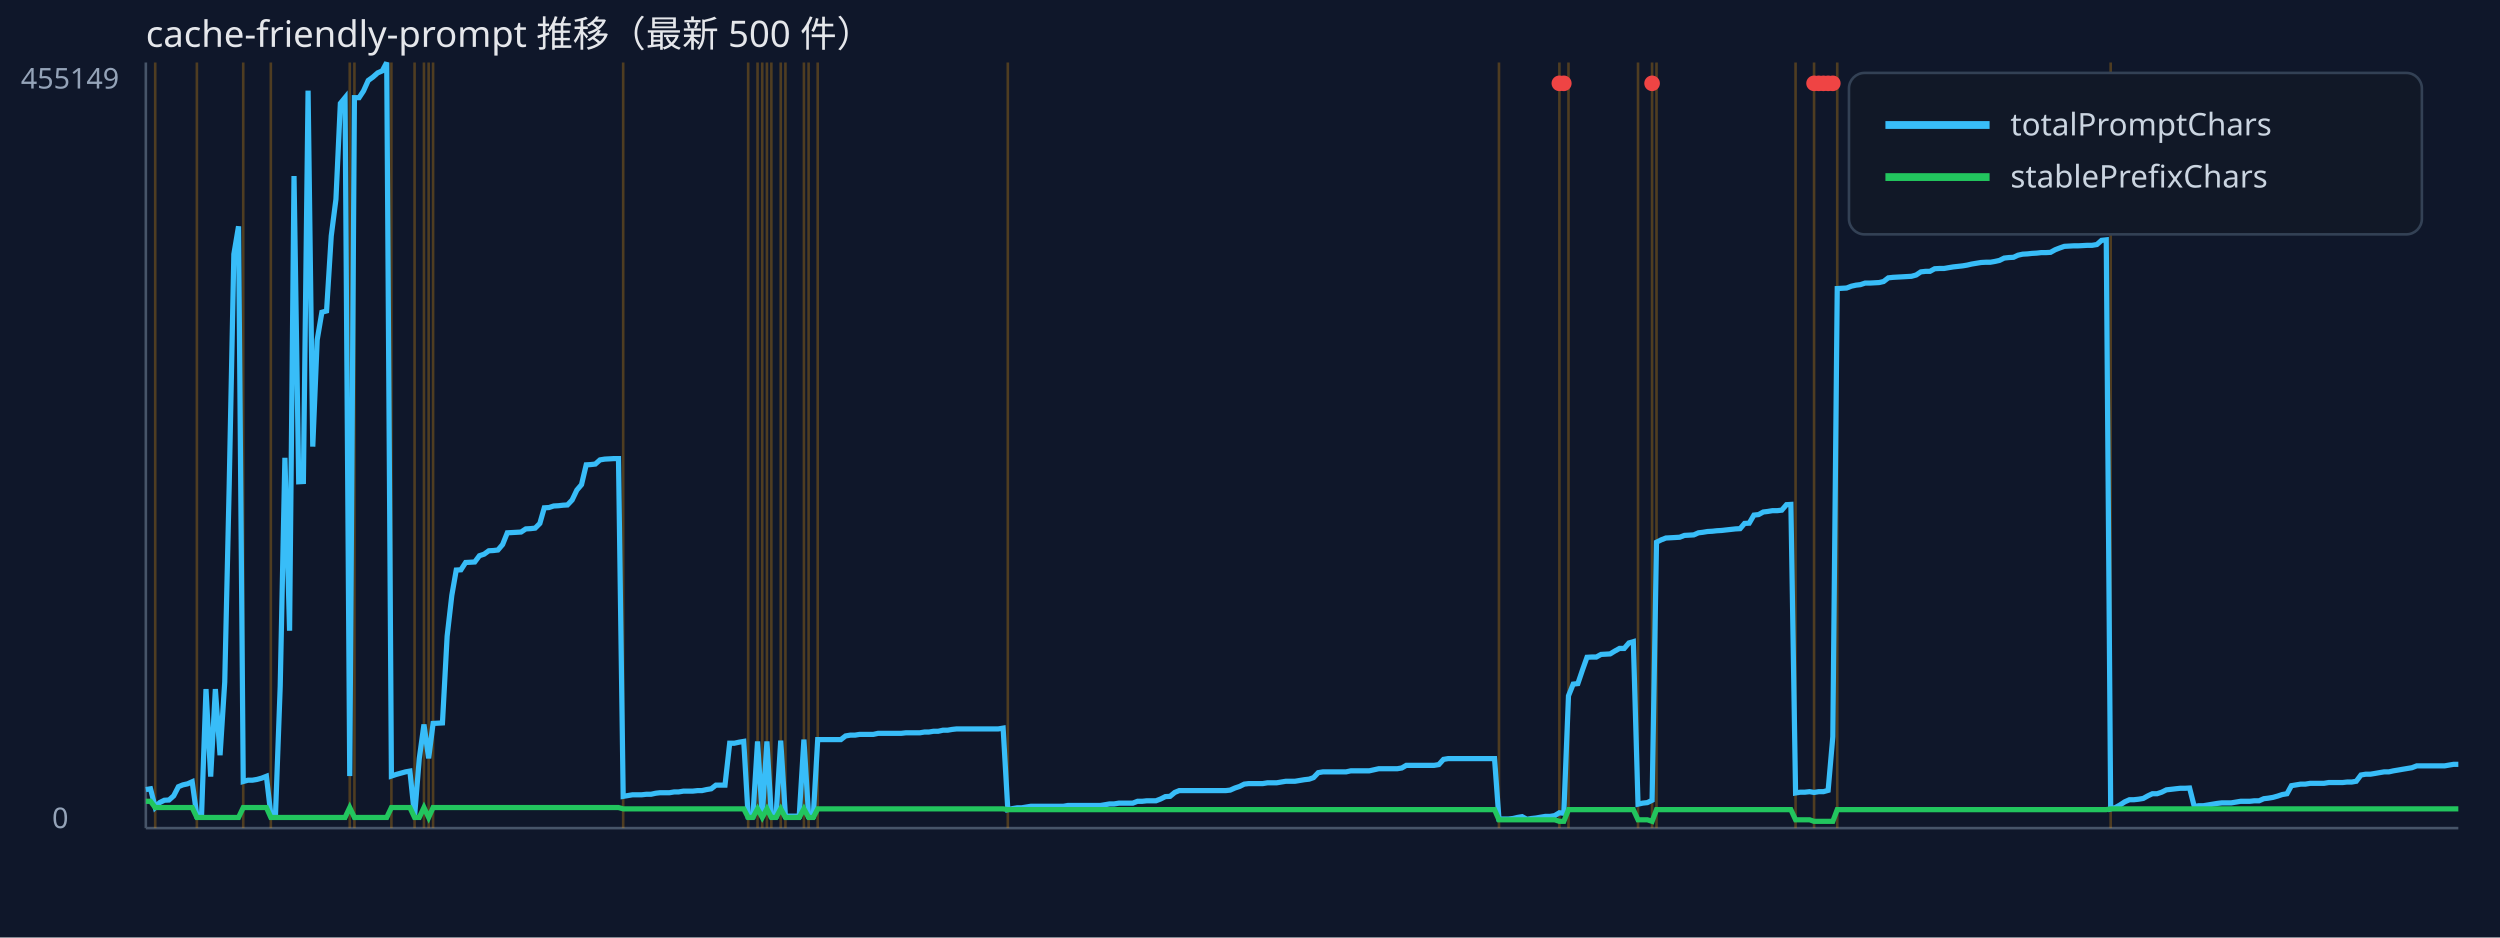
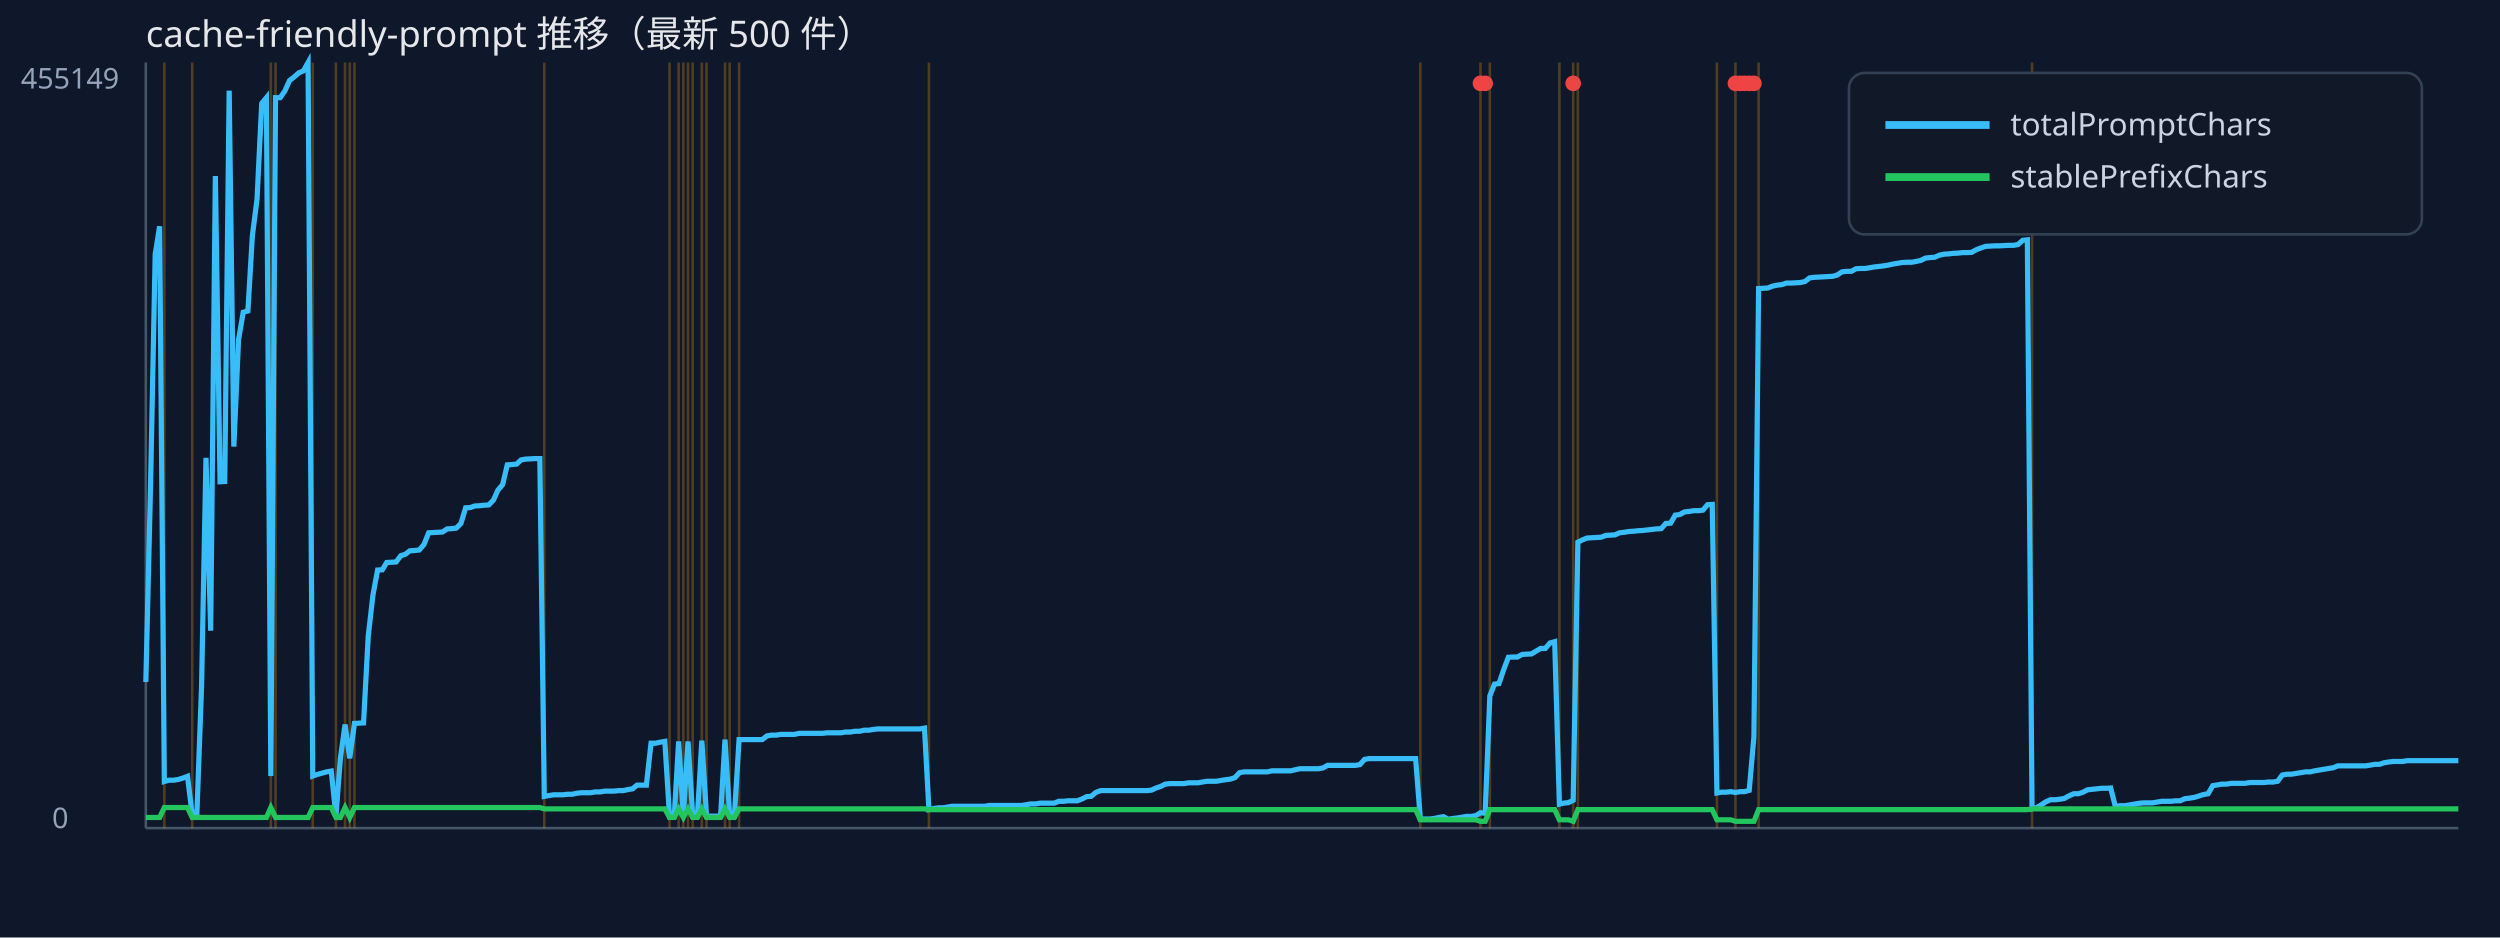
<svg xmlns="http://www.w3.org/2000/svg" width="960" height="360" viewBox="0 0 960 360">
  <rect width="100%" height="100%" fill="#0f172a" />
  <text x="56" y="18" fill="#e5e7eb" font-family="sans-serif" font-size="14">cache-friendly-prompt 推移（最新 500 件）</text>
  <line x1="56" y1="318" x2="944" y2="318" stroke="#475569" />
  <line x1="56" y1="24" x2="56" y2="318" stroke="#475569" />
  <text x="8" y="34" fill="#94a3b8" font-family="sans-serif" font-size="11">455149</text>
  <text x="20" y="318" fill="#94a3b8" font-family="sans-serif" font-size="11">0</text>
-   <line x1="59.6" y1="24" x2="59.6" y2="318" stroke="#f59e0b" stroke-opacity="0.28" />
-   <line x1="75.6" y1="24" x2="75.6" y2="318" stroke="#f59e0b" stroke-opacity="0.28" />
-   <line x1="93.4" y1="24" x2="93.4" y2="318" stroke="#f59e0b" stroke-opacity="0.28" />
+   <line x1="63.1" y1="24" x2="63.1" y2="318" stroke="#f59e0b" stroke-opacity="0.28" />
+   <line x1="73.8" y1="24" x2="73.8" y2="318" stroke="#f59e0b" stroke-opacity="0.28" />
  <line x1="104.0" y1="24" x2="104.0" y2="318" stroke="#f59e0b" stroke-opacity="0.28" />
+   <line x1="105.8" y1="24" x2="105.8" y2="318" stroke="#f59e0b" stroke-opacity="0.28" />
+   <line x1="120.1" y1="24" x2="120.1" y2="318" stroke="#f59e0b" stroke-opacity="0.28" />
+   <line x1="129.0" y1="24" x2="129.0" y2="318" stroke="#f59e0b" stroke-opacity="0.28" />
+   <line x1="132.5" y1="24" x2="132.5" y2="318" stroke="#f59e0b" stroke-opacity="0.28" />
  <line x1="134.3" y1="24" x2="134.3" y2="318" stroke="#f59e0b" stroke-opacity="0.28" />
  <line x1="136.1" y1="24" x2="136.1" y2="318" stroke="#f59e0b" stroke-opacity="0.28" />
-   <line x1="150.3" y1="24" x2="150.3" y2="318" stroke="#f59e0b" stroke-opacity="0.28" />
-   <line x1="159.2" y1="24" x2="159.2" y2="318" stroke="#f59e0b" stroke-opacity="0.28" />
-   <line x1="162.8" y1="24" x2="162.8" y2="318" stroke="#f59e0b" stroke-opacity="0.28" />
-   <line x1="164.6" y1="24" x2="164.6" y2="318" stroke="#f59e0b" stroke-opacity="0.28" />
-   <line x1="166.3" y1="24" x2="166.3" y2="318" stroke="#f59e0b" stroke-opacity="0.28" />
-   <line x1="239.3" y1="24" x2="239.3" y2="318" stroke="#f59e0b" stroke-opacity="0.28" />
-   <line x1="287.3" y1="24" x2="287.3" y2="318" stroke="#f59e0b" stroke-opacity="0.28" />
-   <line x1="290.9" y1="24" x2="290.9" y2="318" stroke="#f59e0b" stroke-opacity="0.28" />
-   <line x1="292.7" y1="24" x2="292.7" y2="318" stroke="#f59e0b" stroke-opacity="0.28" />
-   <line x1="294.5" y1="24" x2="294.5" y2="318" stroke="#f59e0b" stroke-opacity="0.28" />
-   <line x1="296.2" y1="24" x2="296.2" y2="318" stroke="#f59e0b" stroke-opacity="0.28" />
-   <line x1="299.8" y1="24" x2="299.8" y2="318" stroke="#f59e0b" stroke-opacity="0.28" />
-   <line x1="301.6" y1="24" x2="301.6" y2="318" stroke="#f59e0b" stroke-opacity="0.28" />
-   <line x1="308.7" y1="24" x2="308.7" y2="318" stroke="#f59e0b" stroke-opacity="0.28" />
-   <line x1="310.5" y1="24" x2="310.5" y2="318" stroke="#f59e0b" stroke-opacity="0.28" />
-   <line x1="314.0" y1="24" x2="314.0" y2="318" stroke="#f59e0b" stroke-opacity="0.28" />
-   <line x1="387.0" y1="24" x2="387.0" y2="318" stroke="#f59e0b" stroke-opacity="0.28" />
-   <line x1="575.6" y1="24" x2="575.6" y2="318" stroke="#f59e0b" stroke-opacity="0.28" />
+   <line x1="209.0" y1="24" x2="209.0" y2="318" stroke="#f59e0b" stroke-opacity="0.28" />
+   <line x1="257.1" y1="24" x2="257.1" y2="318" stroke="#f59e0b" stroke-opacity="0.28" />
+   <line x1="260.6" y1="24" x2="260.6" y2="318" stroke="#f59e0b" stroke-opacity="0.28" />
+   <line x1="262.4" y1="24" x2="262.4" y2="318" stroke="#f59e0b" stroke-opacity="0.28" />
+   <line x1="264.2" y1="24" x2="264.2" y2="318" stroke="#f59e0b" stroke-opacity="0.28" />
+   <line x1="266.0" y1="24" x2="266.0" y2="318" stroke="#f59e0b" stroke-opacity="0.28" />
+   <line x1="269.5" y1="24" x2="269.5" y2="318" stroke="#f59e0b" stroke-opacity="0.28" />
+   <line x1="271.3" y1="24" x2="271.3" y2="318" stroke="#f59e0b" stroke-opacity="0.28" />
+   <line x1="278.4" y1="24" x2="278.4" y2="318" stroke="#f59e0b" stroke-opacity="0.28" />
+   <line x1="280.2" y1="24" x2="280.2" y2="318" stroke="#f59e0b" stroke-opacity="0.28" />
+   <line x1="283.8" y1="24" x2="283.8" y2="318" stroke="#f59e0b" stroke-opacity="0.28" />
+   <line x1="356.7" y1="24" x2="356.7" y2="318" stroke="#f59e0b" stroke-opacity="0.28" />
+   <line x1="545.4" y1="24" x2="545.4" y2="318" stroke="#f59e0b" stroke-opacity="0.28" />
+   <line x1="568.5" y1="24" x2="568.5" y2="318" stroke="#f59e0b" stroke-opacity="0.28" />
+   <line x1="572.1" y1="24" x2="572.1" y2="318" stroke="#f59e0b" stroke-opacity="0.28" />
  <line x1="598.8" y1="24" x2="598.8" y2="318" stroke="#f59e0b" stroke-opacity="0.28" />
-   <line x1="602.3" y1="24" x2="602.3" y2="318" stroke="#f59e0b" stroke-opacity="0.28" />
-   <line x1="629.0" y1="24" x2="629.0" y2="318" stroke="#f59e0b" stroke-opacity="0.28" />
-   <line x1="634.4" y1="24" x2="634.4" y2="318" stroke="#f59e0b" stroke-opacity="0.28" />
-   <line x1="636.1" y1="24" x2="636.1" y2="318" stroke="#f59e0b" stroke-opacity="0.28" />
-   <line x1="689.5" y1="24" x2="689.5" y2="318" stroke="#f59e0b" stroke-opacity="0.28" />
-   <line x1="696.6" y1="24" x2="696.6" y2="318" stroke="#f59e0b" stroke-opacity="0.28" />
-   <line x1="705.5" y1="24" x2="705.5" y2="318" stroke="#f59e0b" stroke-opacity="0.28" />
-   <line x1="810.5" y1="24" x2="810.5" y2="318" stroke="#f59e0b" stroke-opacity="0.28" />
-   <polyline fill="none" stroke="#38bdf8" stroke-width="2" points="56.0,303.2 57.8,302.9 59.6,310.0 61.3,308.2 63.1,307.3 64.9,307.2 66.7,305.6 68.5,302.1 70.2,301.4 72.0,301.0 73.8,300.2 75.6,313.3 77.4,313.0 79.1,264.6 80.9,298.2 82.7,264.6 84.5,290.0 86.3,261.9 88.0,186.9 89.8,97.6 91.6,86.9 93.4,300.1 95.2,299.6 96.9,299.6 98.7,299.3 100.5,298.8 102.3,298.1 104.0,312.8 105.8,312.6 107.6,263.6 109.4,175.8 111.2,242.2 112.9,67.6 114.7,185.0 116.5,184.9 118.3,34.8 120.1,171.5 121.8,130.5 123.6,119.9 125.4,119.4 127.2,90.6 129.0,76.5 130.7,39.7 132.5,37.5 134.3,298.0 136.1,37.5 137.9,37.5 139.6,34.9 141.4,30.9 143.2,29.6 145.0,28.0 146.8,27.2 148.5,24.0 150.3,298.0 152.1,297.4 153.9,296.9 155.7,296.4 157.4,296.1 159.2,313.4 161.0,291.3 162.8,278.2 164.6,291.2 166.3,277.8 168.1,277.7 169.9,277.6 171.7,244.3 173.5,228.6 175.2,218.9 177.0,218.8 178.8,216.0 180.6,215.9 182.3,215.8 184.1,213.4 185.9,212.8 187.7,211.5 189.5,211.4 191.2,211.2 193.0,209.1 194.8,204.6 196.6,204.5 198.4,204.4 200.1,204.3 201.9,203.1 203.7,203.0 205.5,202.8 207.3,201.0 209.0,195.0 210.8,194.9 212.6,194.3 214.4,194.2 216.2,194.0 217.9,193.9 219.7,192.0 221.5,188.2 223.3,186.1 225.1,178.5 226.8,178.4 228.6,178.2 230.4,176.6 232.2,176.3 234.0,176.2 235.7,176.1 237.5,176.1 239.3,305.8 241.1,305.5 242.9,305.2 244.6,305.2 246.4,305.2 248.2,305.0 250.0,305.0 251.8,304.6 253.5,304.4 255.3,304.4 257.1,304.4 258.9,304.1 260.6,304.1 262.4,303.8 264.2,303.8 266.0,303.8 267.8,303.6 269.5,303.6 271.3,303.2 273.1,302.9 274.9,301.5 276.7,301.5 278.4,301.5 280.2,285.4 282.0,285.4 283.8,285.0 285.6,284.7 287.3,313.6 289.1,313.6 290.9,284.7 292.7,313.4 294.5,284.7 296.2,313.4 298.0,313.4 299.8,284.4 301.6,313.4 303.4,313.4 305.1,313.4 306.9,313.4 308.7,284.0 310.5,313.4 312.3,313.4 314.0,284.0 315.8,284.0 317.6,284.0 319.4,284.0 321.2,284.0 322.9,284.0 324.7,282.6 326.5,282.3 328.3,282.3 330.1,282.0 331.8,282.0 333.6,282.0 335.4,282.0 337.2,281.6 338.9,281.6 340.7,281.6 342.5,281.6 344.3,281.6 346.1,281.6 347.8,281.4 349.6,281.4 351.4,281.4 353.2,281.4 355.0,281.1 356.7,281.1 358.5,280.8 360.3,280.8 362.1,280.4 363.9,280.4 365.6,280.1 367.4,279.9 369.2,279.9 371.0,279.9 372.8,279.9 374.5,279.9 376.3,279.9 378.1,279.9 379.9,279.9 381.7,279.9 383.4,279.9 385.2,279.6 387.0,310.9 388.8,310.5 390.6,310.2 392.3,310.2 394.1,309.9 395.9,309.6 397.7,309.6 399.5,309.6 401.2,309.6 403.0,309.6 404.8,309.6 406.6,309.6 408.4,309.6 410.1,309.3 411.9,309.3 413.7,309.3 415.5,309.3 417.3,309.3 419.0,309.3 420.8,309.3 422.6,309.3 424.4,309.0 426.1,308.7 427.9,308.7 429.7,308.4 431.5,308.4 433.3,308.4 435.0,308.4 436.8,307.7 438.6,307.7 440.4,307.5 442.2,307.5 443.9,307.5 445.7,306.8 447.5,305.9 449.3,305.8 451.1,304.3 452.8,303.6 454.6,303.6 456.4,303.6 458.2,303.6 460.0,303.6 461.7,303.6 463.5,303.6 465.3,303.6 467.1,303.6 468.9,303.6 470.6,303.6 472.4,303.4 474.2,302.6 476.0,302.0 477.8,301.1 479.5,300.9 481.3,300.9 483.1,300.9 484.9,300.9 486.7,300.6 488.4,300.6 490.2,300.6 492.0,300.3 493.8,300.0 495.6,300.0 497.3,300.0 499.1,299.7 500.9,299.4 502.7,299.2 504.4,298.6 506.2,296.7 508.0,296.4 509.8,296.4 511.6,296.4 513.3,296.4 515.1,296.4 516.9,296.4 518.7,296.0 520.5,296.0 522.2,296.0 524.0,296.0 525.8,296.0 527.6,295.6 529.4,295.2 531.1,295.2 532.9,295.2 534.7,295.2 536.5,295.2 538.3,294.9 540.0,293.9 541.8,293.9 543.6,293.9 545.4,293.9 547.2,293.9 548.9,293.9 550.7,293.9 552.5,293.6 554.3,291.6 556.1,291.3 557.8,291.3 559.6,291.3 561.4,291.3 563.2,291.3 565.0,291.3 566.7,291.3 568.5,291.3 570.3,291.3 572.1,291.3 573.9,291.3 575.6,314.5 577.4,314.5 579.2,314.5 581.0,314.3 582.7,313.9 584.5,313.6 586.3,314.6 588.1,314.3 589.9,314.1 591.6,313.8 593.4,313.5 595.2,313.5 597.0,313.2 598.8,312.1 600.5,312.3 602.3,267.2 604.1,262.7 605.9,262.5 607.7,257.2 609.4,252.4 611.2,252.3 613.0,252.3 614.8,251.3 616.6,251.2 618.3,251.1 620.1,250.0 621.9,249.0 623.7,249.0 625.5,246.9 627.2,246.4 629.0,308.8 630.8,308.4 632.6,308.2 634.4,307.3 636.1,208.2 637.9,207.3 639.7,206.6 641.5,206.5 643.3,206.4 645.0,206.3 646.8,205.6 648.6,205.5 650.4,205.4 652.2,204.6 653.9,204.4 655.7,204.1 657.5,204.0 659.3,203.8 661.1,203.7 662.8,203.5 664.6,203.3 666.4,203.1 668.2,203.0 669.9,201.0 671.7,200.9 673.5,197.8 675.3,197.6 677.1,196.6 678.8,196.4 680.6,196.1 682.4,196.1 684.2,195.9 686.0,193.8 687.7,193.7 689.5,304.5 691.3,304.2 693.1,304.2 694.9,304.0 696.6,304.3 698.4,304.0 700.2,304.0 702.0,303.5 703.8,282.9 705.5,110.8 707.3,110.7 709.1,110.6 710.9,109.9 712.7,109.5 714.4,109.3 716.2,108.7 718.0,108.7 719.8,108.6 721.6,108.5 723.3,108.1 725.1,106.7 726.9,106.5 728.7,106.4 730.5,106.3 732.2,106.2 734.0,106.1 735.8,105.6 737.6,104.4 739.4,104.2 741.1,104.2 742.9,103.2 744.7,103.1 746.5,103.1 748.2,102.8 750.0,102.5 751.8,102.3 753.6,102.1 755.4,101.8 757.1,101.4 758.9,101.1 760.7,100.8 762.5,100.7 764.3,100.7 766.0,100.4 767.8,100.0 769.6,99.1 771.4,98.9 773.2,98.8 774.9,98.0 776.7,97.6 778.5,97.5 780.3,97.3 782.1,97.2 783.8,97.0 785.6,97.0 787.4,96.9 789.2,95.9 791.0,95.2 792.7,94.6 794.5,94.5 796.3,94.4 798.1,94.4 799.9,94.3 801.6,94.2 803.4,94.2 805.2,93.9 807.0,92.3 808.8,92.1 810.5,310.6 812.3,310.1 814.1,309.1 815.9,307.9 817.7,307.1 819.4,307.1 821.2,306.9 823.0,306.6 824.8,305.6 826.5,304.8 828.3,304.8 830.1,304.2 831.9,303.3 833.7,303.1 835.4,302.9 837.2,302.7 839.0,302.7 840.8,302.6 842.6,309.7 844.3,309.4 846.1,309.4 847.9,309.1 849.7,308.8 851.5,308.5 853.2,308.3 855.0,308.3 856.8,308.3 858.6,308.0 860.4,307.7 862.1,307.7 863.9,307.7 865.7,307.5 867.5,307.5 869.3,306.7 871.0,306.5 872.8,306.2 874.6,305.7 876.4,305.1 878.2,304.8 879.9,301.7 881.7,301.4 883.5,301.1 885.3,301.1 887.1,300.8 888.8,300.8 890.6,300.8 892.4,300.8 894.2,300.5 896.0,300.5 897.7,300.5 899.5,300.5 901.3,300.3 903.1,300.3 904.8,300.0 906.6,297.6 908.4,297.3 910.2,297.3 912.0,297.0 913.7,296.7 915.5,296.4 917.3,296.4 919.1,296.0 920.9,295.7 922.6,295.4 924.4,295.1 926.2,294.8 928.0,294.1 929.8,294.1 931.5,294.1 933.3,294.1 935.1,294.1 936.9,294.1 938.7,294.1 940.4,293.8 942.2,293.5 944.0,293.5" />
-   <polyline fill="none" stroke="#22c55e" stroke-width="2" points="56.0,307.7 57.8,307.7 59.6,310.1 61.3,310.1 63.1,310.1 64.9,310.1 66.7,310.1 68.5,310.1 70.2,310.1 72.0,310.1 73.8,310.1 75.6,313.9 77.4,313.9 79.1,313.9 80.9,313.9 82.7,313.9 84.5,313.9 86.3,313.9 88.0,313.9 89.8,313.9 91.6,313.9 93.4,310.1 95.2,310.1 96.9,310.1 98.7,310.1 100.5,310.1 102.3,310.1 104.0,313.9 105.8,313.9 107.6,313.9 109.4,313.9 111.2,313.9 112.9,313.9 114.7,313.9 116.5,313.9 118.3,313.9 120.1,313.9 121.8,313.9 123.6,313.9 125.4,313.9 127.2,313.9 129.0,313.9 130.7,313.9 132.5,313.9 134.3,310.1 136.1,313.9 137.9,313.9 139.6,313.9 141.4,313.9 143.2,313.9 145.0,313.9 146.8,313.9 148.5,313.9 150.3,310.1 152.1,310.1 153.9,310.1 155.7,310.1 157.4,310.1 159.2,313.9 161.0,313.9 162.8,310.1 164.6,313.9 166.3,310.1 168.1,310.1 169.9,310.1 171.7,310.1 173.5,310.1 175.2,310.1 177.0,310.1 178.8,310.1 180.6,310.1 182.3,310.1 184.1,310.1 185.9,310.1 187.7,310.1 189.5,310.1 191.2,310.1 193.0,310.1 194.8,310.1 196.6,310.1 198.4,310.1 200.1,310.1 201.9,310.1 203.7,310.1 205.5,310.1 207.3,310.1 209.0,310.1 210.8,310.1 212.6,310.1 214.4,310.1 216.2,310.1 217.9,310.1 219.7,310.1 221.5,310.1 223.3,310.1 225.1,310.1 226.8,310.1 228.6,310.1 230.4,310.1 232.2,310.1 234.0,310.1 235.7,310.1 237.5,310.1 239.3,310.6 241.1,310.6 242.9,310.6 244.6,310.6 246.4,310.6 248.2,310.6 250.0,310.6 251.8,310.6 253.5,310.6 255.3,310.6 257.1,310.6 258.9,310.6 260.6,310.6 262.4,310.6 264.2,310.6 266.0,310.6 267.8,310.6 269.5,310.6 271.3,310.6 273.1,310.6 274.9,310.6 276.7,310.6 278.4,310.6 280.2,310.6 282.0,310.6 283.8,310.6 285.6,310.6 287.3,313.9 289.1,313.9 290.9,310.6 292.7,313.9 294.5,310.6 296.2,313.9 298.0,313.9 299.8,310.6 301.6,313.9 303.4,313.9 305.1,313.9 306.9,313.9 308.7,310.6 310.5,313.9 312.3,313.9 314.0,310.6 315.8,310.6 317.6,310.6 319.4,310.6 321.2,310.6 322.9,310.6 324.7,310.6 326.5,310.6 328.3,310.6 330.1,310.6 331.8,310.6 333.6,310.6 335.4,310.6 337.2,310.6 338.9,310.6 340.7,310.6 342.5,310.6 344.3,310.6 346.1,310.6 347.8,310.6 349.6,310.6 351.4,310.6 353.2,310.6 355.0,310.6 356.7,310.6 358.5,310.6 360.3,310.6 362.1,310.6 363.9,310.6 365.6,310.6 367.4,310.6 369.2,310.6 371.0,310.6 372.8,310.6 374.5,310.6 376.3,310.6 378.1,310.6 379.9,310.6 381.7,310.6 383.4,310.6 385.2,310.6 387.0,310.9 388.8,310.9 390.6,310.9 392.3,310.9 394.1,310.9 395.9,310.9 397.7,310.9 399.5,310.9 401.2,310.9 403.0,310.9 404.8,310.9 406.6,310.9 408.4,310.9 410.1,310.9 411.9,310.9 413.7,310.9 415.5,310.9 417.3,310.9 419.0,310.9 420.8,310.9 422.6,310.9 424.4,310.9 426.1,310.9 427.9,310.9 429.7,310.9 431.5,310.9 433.3,310.9 435.0,310.9 436.8,310.9 438.6,310.9 440.4,310.9 442.2,310.9 443.9,310.9 445.7,310.9 447.5,310.9 449.3,310.9 451.1,310.9 452.8,310.9 454.6,310.9 456.4,310.9 458.2,310.9 460.0,310.9 461.7,310.9 463.5,310.9 465.3,310.9 467.1,310.9 468.9,310.9 470.6,310.9 472.4,310.9 474.2,310.9 476.0,310.9 477.8,310.9 479.5,310.9 481.3,310.9 483.1,310.9 484.9,310.9 486.7,310.9 488.4,310.9 490.2,310.9 492.0,310.9 493.8,310.9 495.6,310.9 497.3,310.9 499.1,310.9 500.9,310.9 502.7,310.9 504.4,310.9 506.2,310.9 508.0,310.9 509.8,310.9 511.6,310.9 513.3,310.9 515.1,310.9 516.9,310.9 518.7,310.9 520.5,310.9 522.2,310.9 524.0,310.9 525.8,310.9 527.6,310.9 529.4,310.9 531.1,310.9 532.9,310.9 534.7,310.9 536.5,310.9 538.3,310.9 540.0,310.9 541.8,310.9 543.6,310.9 545.4,310.9 547.2,310.9 548.9,310.9 550.7,310.9 552.5,310.9 554.3,310.9 556.1,310.9 557.8,310.9 559.6,310.9 561.4,310.9 563.2,310.9 565.0,310.9 566.7,310.9 568.5,310.9 570.3,310.9 572.1,310.9 573.9,310.9 575.6,314.8 577.4,314.8 579.2,314.8 581.0,314.8 582.7,314.8 584.5,314.8 586.3,314.8 588.1,314.8 589.9,314.8 591.6,314.8 593.4,314.8 595.2,314.8 597.0,314.8 598.8,315.4 600.5,315.4 602.3,310.9 604.1,310.9 605.9,310.9 607.7,310.9 609.4,310.9 611.2,310.9 613.0,310.9 614.8,310.9 616.6,310.9 618.3,310.9 620.1,310.9 621.9,310.9 623.7,310.9 625.5,310.9 627.2,310.9 629.0,314.8 630.8,314.8 632.6,314.8 634.4,315.4 636.1,310.9 637.9,310.9 639.7,310.9 641.5,310.9 643.3,310.9 645.0,310.9 646.8,310.9 648.6,310.9 650.4,310.9 652.2,310.9 653.9,310.9 655.7,310.9 657.5,310.9 659.3,310.9 661.1,310.9 662.8,310.9 664.6,310.9 666.4,310.9 668.2,310.9 669.9,310.9 671.7,310.9 673.5,310.9 675.3,310.9 677.1,310.9 678.8,310.9 680.6,310.9 682.4,310.9 684.2,310.9 686.0,310.9 687.7,310.9 689.5,314.8 691.3,314.8 693.1,314.8 694.9,314.8 696.6,315.4 698.4,315.4 700.2,315.4 702.0,315.4 703.8,315.4 705.5,310.9 707.3,310.9 709.1,310.9 710.9,310.9 712.7,310.9 714.4,310.9 716.2,310.9 718.0,310.9 719.8,310.9 721.6,310.9 723.3,310.9 725.1,310.9 726.9,310.9 728.7,310.9 730.5,310.9 732.2,310.9 734.0,310.9 735.8,310.9 737.6,310.9 739.4,310.9 741.1,310.9 742.9,310.9 744.7,310.9 746.5,310.9 748.2,310.9 750.0,310.9 751.8,310.9 753.6,310.9 755.4,310.9 757.1,310.9 758.9,310.9 760.7,310.9 762.5,310.9 764.3,310.9 766.0,310.9 767.8,310.9 769.6,310.9 771.4,310.9 773.2,310.9 774.9,310.9 776.7,310.9 778.5,310.9 780.3,310.9 782.1,310.9 783.8,310.9 785.6,310.9 787.4,310.9 789.2,310.9 791.0,310.9 792.7,310.9 794.5,310.9 796.3,310.9 798.1,310.9 799.9,310.9 801.6,310.9 803.4,310.9 805.2,310.9 807.0,310.9 808.8,310.9 810.5,310.6 812.3,310.6 814.1,310.6 815.9,310.6 817.7,310.6 819.4,310.6 821.2,310.6 823.0,310.6 824.8,310.6 826.5,310.6 828.3,310.6 830.1,310.6 831.9,310.6 833.7,310.6 835.4,310.6 837.2,310.6 839.0,310.6 840.8,310.6 842.6,310.6 844.3,310.6 846.1,310.6 847.9,310.6 849.7,310.6 851.5,310.6 853.2,310.6 855.0,310.6 856.8,310.6 858.6,310.6 860.4,310.6 862.1,310.6 863.9,310.6 865.7,310.6 867.5,310.6 869.3,310.6 871.0,310.6 872.8,310.6 874.6,310.6 876.4,310.6 878.2,310.6 879.9,310.6 881.7,310.6 883.5,310.6 885.3,310.6 887.1,310.6 888.8,310.6 890.6,310.6 892.4,310.6 894.2,310.6 896.0,310.6 897.7,310.6 899.5,310.6 901.3,310.6 903.1,310.6 904.8,310.6 906.6,310.6 908.4,310.6 910.2,310.6 912.0,310.6 913.7,310.6 915.5,310.6 917.3,310.6 919.1,310.6 920.9,310.6 922.6,310.6 924.4,310.6 926.2,310.6 928.0,310.6 929.8,310.6 931.5,310.6 933.3,310.6 935.1,310.6 936.9,310.6 938.7,310.6 940.4,310.6 942.2,310.6 944.0,310.6" />
-   <circle cx="598.8" cy="32" r="3" fill="#ef4444" />
-   <circle cx="600.5" cy="32" r="3" fill="#ef4444" />
-   <circle cx="634.4" cy="32" r="3" fill="#ef4444" />
-   <circle cx="696.6" cy="32" r="3" fill="#ef4444" />
-   <circle cx="698.4" cy="32" r="3" fill="#ef4444" />
-   <circle cx="700.2" cy="32" r="3" fill="#ef4444" />
-   <circle cx="702.0" cy="32" r="3" fill="#ef4444" />
-   <circle cx="703.8" cy="32" r="3" fill="#ef4444" />
+   <line x1="604.1" y1="24" x2="604.1" y2="318" stroke="#f59e0b" stroke-opacity="0.28" />
+   <line x1="605.9" y1="24" x2="605.9" y2="318" stroke="#f59e0b" stroke-opacity="0.28" />
+   <line x1="659.3" y1="24" x2="659.3" y2="318" stroke="#f59e0b" stroke-opacity="0.28" />
+   <line x1="666.4" y1="24" x2="666.4" y2="318" stroke="#f59e0b" stroke-opacity="0.28" />
+   <line x1="675.3" y1="24" x2="675.3" y2="318" stroke="#f59e0b" stroke-opacity="0.28" />
+   <line x1="780.3" y1="24" x2="780.3" y2="318" stroke="#f59e0b" stroke-opacity="0.28" />
+   <polyline fill="none" stroke="#38bdf8" stroke-width="2" points="56.0,261.9 57.8,186.9 59.6,97.6 61.3,86.9 63.1,300.1 64.9,299.6 66.7,299.6 68.5,299.3 70.2,298.8 72.0,298.1 73.8,312.8 75.6,312.6 77.4,263.6 79.1,175.8 80.9,242.2 82.7,67.6 84.5,185.0 86.3,184.9 88.0,34.8 89.8,171.5 91.6,130.5 93.4,119.9 95.2,119.4 96.9,90.6 98.7,76.5 100.5,39.7 102.3,37.5 104.0,298.0 105.8,37.5 107.6,37.5 109.4,34.9 111.2,30.9 112.9,29.6 114.7,28.0 116.5,27.2 118.3,24.0 120.1,298.0 121.8,297.4 123.6,296.9 125.4,296.4 127.2,296.1 129.0,313.4 130.7,291.3 132.5,278.2 134.3,291.2 136.1,277.8 137.9,277.7 139.6,277.6 141.4,244.3 143.2,228.6 145.0,218.9 146.8,218.8 148.5,216.0 150.3,215.9 152.1,215.8 153.9,213.4 155.7,212.8 157.4,211.5 159.2,211.4 161.0,211.2 162.8,209.1 164.6,204.6 166.3,204.5 168.1,204.4 169.9,204.3 171.7,203.1 173.5,203.0 175.2,202.8 177.0,201.0 178.8,195.0 180.6,194.9 182.3,194.3 184.1,194.2 185.9,194.0 187.7,193.9 189.5,192.0 191.2,188.2 193.0,186.1 194.8,178.5 196.6,178.4 198.4,178.2 200.1,176.6 201.9,176.3 203.7,176.2 205.5,176.1 207.3,176.1 209.0,305.8 210.8,305.5 212.6,305.2 214.4,305.2 216.2,305.2 217.9,305.0 219.7,305.0 221.5,304.6 223.3,304.4 225.1,304.4 226.8,304.4 228.6,304.1 230.4,304.1 232.2,303.8 234.0,303.8 235.7,303.8 237.5,303.6 239.3,303.6 241.1,303.2 242.9,302.9 244.6,301.5 246.4,301.5 248.2,301.5 250.0,285.4 251.8,285.4 253.5,285.0 255.3,284.7 257.1,313.6 258.9,313.6 260.6,284.7 262.4,313.4 264.2,284.7 266.0,313.4 267.8,313.4 269.5,284.4 271.3,313.4 273.1,313.4 274.9,313.4 276.7,313.4 278.4,284.0 280.2,313.4 282.0,313.4 283.8,284.0 285.6,284.0 287.3,284.0 289.1,284.0 290.9,284.0 292.7,284.0 294.5,282.6 296.2,282.3 298.0,282.3 299.8,282.0 301.6,282.0 303.4,282.0 305.1,282.0 306.9,281.6 308.7,281.6 310.5,281.6 312.3,281.6 314.0,281.6 315.8,281.6 317.6,281.4 319.4,281.4 321.2,281.4 322.9,281.4 324.7,281.1 326.5,281.1 328.3,280.8 330.1,280.8 331.8,280.4 333.6,280.4 335.4,280.1 337.2,279.9 338.9,279.9 340.7,279.9 342.5,279.9 344.3,279.9 346.1,279.9 347.8,279.9 349.6,279.9 351.4,279.9 353.2,279.9 355.0,279.6 356.7,310.9 358.5,310.5 360.3,310.2 362.1,310.2 363.9,309.9 365.6,309.6 367.4,309.6 369.2,309.6 371.0,309.6 372.8,309.6 374.5,309.6 376.3,309.6 378.1,309.6 379.9,309.3 381.7,309.3 383.4,309.3 385.2,309.3 387.0,309.3 388.8,309.3 390.6,309.3 392.3,309.3 394.1,309.0 395.9,308.7 397.7,308.7 399.5,308.4 401.2,308.4 403.0,308.4 404.8,308.4 406.6,307.7 408.4,307.7 410.1,307.5 411.9,307.5 413.7,307.5 415.5,306.8 417.3,305.9 419.0,305.8 420.8,304.3 422.6,303.6 424.4,303.6 426.1,303.6 427.9,303.6 429.7,303.6 431.5,303.6 433.3,303.6 435.0,303.6 436.8,303.6 438.6,303.6 440.4,303.6 442.2,303.4 443.9,302.6 445.7,302.0 447.5,301.1 449.3,300.9 451.1,300.9 452.8,300.9 454.6,300.9 456.4,300.6 458.2,300.6 460.0,300.6 461.7,300.3 463.5,300.0 465.3,300.0 467.1,300.0 468.9,299.7 470.6,299.4 472.4,299.2 474.2,298.6 476.0,296.7 477.8,296.4 479.5,296.4 481.3,296.4 483.1,296.4 484.9,296.4 486.7,296.4 488.4,296.0 490.2,296.0 492.0,296.0 493.8,296.0 495.6,296.0 497.3,295.6 499.1,295.2 500.9,295.2 502.7,295.2 504.4,295.2 506.2,295.2 508.0,294.9 509.8,293.9 511.6,293.9 513.3,293.9 515.1,293.9 516.9,293.9 518.7,293.9 520.5,293.9 522.2,293.6 524.0,291.6 525.8,291.3 527.6,291.3 529.4,291.3 531.1,291.3 532.9,291.3 534.7,291.3 536.5,291.3 538.3,291.3 540.0,291.3 541.8,291.3 543.6,291.3 545.4,314.5 547.2,314.5 548.9,314.5 550.7,314.3 552.5,313.9 554.3,313.6 556.1,314.6 557.8,314.3 559.6,314.1 561.4,313.8 563.2,313.5 565.0,313.5 566.7,313.2 568.5,312.1 570.3,312.3 572.1,267.2 573.9,262.7 575.6,262.5 577.4,257.2 579.2,252.4 581.0,252.3 582.7,252.3 584.5,251.3 586.3,251.2 588.1,251.1 589.9,250.0 591.6,249.0 593.4,249.0 595.2,246.9 597.0,246.4 598.8,308.8 600.5,308.4 602.3,308.2 604.1,307.3 605.9,208.2 607.7,207.3 609.4,206.6 611.2,206.5 613.0,206.4 614.8,206.3 616.6,205.6 618.3,205.5 620.1,205.4 621.9,204.6 623.7,204.4 625.5,204.1 627.2,204.0 629.0,203.8 630.8,203.7 632.6,203.5 634.4,203.3 636.1,203.1 637.9,203.0 639.7,201.0 641.5,200.9 643.3,197.8 645.0,197.6 646.8,196.6 648.6,196.4 650.4,196.1 652.2,196.1 653.9,195.9 655.7,193.8 657.5,193.7 659.3,304.5 661.1,304.2 662.8,304.2 664.6,304.0 666.4,304.3 668.2,304.0 669.9,304.0 671.7,303.5 673.5,282.9 675.3,110.8 677.1,110.7 678.8,110.6 680.6,109.9 682.4,109.5 684.2,109.3 686.0,108.7 687.7,108.7 689.5,108.6 691.3,108.5 693.1,108.1 694.9,106.7 696.6,106.5 698.4,106.4 700.2,106.3 702.0,106.2 703.8,106.1 705.5,105.6 707.3,104.4 709.1,104.2 710.9,104.2 712.7,103.2 714.4,103.1 716.2,103.1 718.0,102.8 719.8,102.5 721.6,102.3 723.3,102.1 725.1,101.8 726.9,101.4 728.7,101.1 730.5,100.8 732.2,100.7 734.0,100.7 735.8,100.4 737.6,100.0 739.4,99.1 741.1,98.9 742.9,98.8 744.7,98.0 746.5,97.6 748.2,97.5 750.0,97.3 751.8,97.2 753.6,97.0 755.4,97.0 757.1,96.9 758.9,95.9 760.7,95.2 762.5,94.6 764.3,94.5 766.0,94.4 767.8,94.4 769.6,94.3 771.4,94.2 773.2,94.2 774.9,93.9 776.7,92.3 778.5,92.1 780.3,310.6 782.1,310.1 783.8,309.1 785.6,307.9 787.4,307.1 789.2,307.1 791.0,306.9 792.7,306.6 794.5,305.6 796.3,304.8 798.1,304.8 799.9,304.2 801.6,303.3 803.4,303.1 805.2,302.9 807.0,302.7 808.8,302.7 810.5,302.6 812.3,309.7 814.1,309.4 815.9,309.4 817.7,309.1 819.4,308.8 821.2,308.5 823.0,308.3 824.8,308.3 826.5,308.3 828.3,308.0 830.1,307.7 831.9,307.7 833.7,307.7 835.4,307.5 837.2,307.5 839.0,306.7 840.8,306.5 842.6,306.2 844.3,305.7 846.1,305.1 847.9,304.8 849.7,301.7 851.5,301.4 853.2,301.1 855.0,301.1 856.8,300.8 858.6,300.8 860.4,300.8 862.1,300.8 863.9,300.5 865.7,300.5 867.5,300.5 869.3,300.5 871.0,300.3 872.8,300.3 874.6,300.0 876.4,297.6 878.2,297.3 879.9,297.3 881.7,297.0 883.5,296.7 885.3,296.4 887.1,296.4 888.8,296.0 890.6,295.7 892.4,295.4 894.2,295.1 896.0,294.8 897.7,294.1 899.5,294.1 901.3,294.1 903.1,294.1 904.8,294.1 906.6,294.1 908.4,294.1 910.2,293.8 912.0,293.5 913.7,293.5 915.5,292.9 917.3,292.6 919.1,292.4 920.9,292.4 922.6,292.4 924.4,292.1 926.2,292.1 928.0,292.1 929.8,292.1 931.5,292.1 933.3,292.1 935.1,292.1 936.9,292.1 938.7,292.1 940.4,292.1 942.2,292.1 944.0,292.1" />
+   <polyline fill="none" stroke="#22c55e" stroke-width="2" points="56.0,313.9 57.8,313.9 59.6,313.9 61.3,313.9 63.1,310.1 64.9,310.1 66.7,310.1 68.5,310.1 70.2,310.1 72.0,310.1 73.8,313.9 75.6,313.9 77.4,313.9 79.1,313.9 80.9,313.9 82.7,313.9 84.5,313.9 86.3,313.9 88.0,313.9 89.8,313.9 91.6,313.9 93.4,313.9 95.2,313.9 96.9,313.9 98.7,313.9 100.5,313.9 102.3,313.9 104.0,310.1 105.8,313.9 107.6,313.9 109.4,313.9 111.2,313.9 112.9,313.9 114.7,313.9 116.5,313.9 118.3,313.9 120.1,310.1 121.8,310.1 123.6,310.1 125.4,310.1 127.2,310.1 129.0,313.9 130.7,313.9 132.5,310.1 134.3,313.9 136.1,310.1 137.9,310.1 139.6,310.1 141.4,310.1 143.2,310.1 145.0,310.1 146.8,310.1 148.5,310.1 150.3,310.1 152.1,310.1 153.9,310.1 155.7,310.1 157.4,310.1 159.2,310.1 161.0,310.1 162.8,310.1 164.6,310.1 166.3,310.1 168.1,310.1 169.9,310.1 171.7,310.1 173.5,310.1 175.2,310.1 177.0,310.1 178.8,310.1 180.6,310.1 182.3,310.1 184.1,310.1 185.9,310.1 187.7,310.1 189.5,310.1 191.2,310.1 193.0,310.1 194.8,310.1 196.6,310.1 198.4,310.1 200.1,310.1 201.9,310.1 203.7,310.1 205.5,310.1 207.3,310.1 209.0,310.6 210.8,310.6 212.6,310.6 214.4,310.6 216.2,310.6 217.9,310.6 219.7,310.6 221.5,310.6 223.3,310.6 225.1,310.6 226.8,310.6 228.6,310.6 230.4,310.6 232.2,310.6 234.0,310.6 235.7,310.6 237.5,310.6 239.3,310.6 241.1,310.6 242.9,310.6 244.6,310.6 246.4,310.6 248.2,310.6 250.0,310.6 251.8,310.6 253.5,310.6 255.3,310.6 257.1,313.9 258.9,313.9 260.6,310.6 262.4,313.9 264.2,310.6 266.0,313.9 267.8,313.9 269.5,310.6 271.3,313.9 273.1,313.9 274.9,313.9 276.7,313.9 278.4,310.6 280.2,313.9 282.0,313.9 283.8,310.6 285.6,310.6 287.3,310.6 289.1,310.6 290.9,310.6 292.7,310.6 294.5,310.6 296.2,310.6 298.0,310.6 299.8,310.6 301.6,310.6 303.4,310.6 305.1,310.6 306.9,310.6 308.7,310.6 310.5,310.6 312.3,310.6 314.0,310.6 315.8,310.6 317.6,310.6 319.4,310.6 321.2,310.6 322.9,310.6 324.7,310.6 326.5,310.6 328.3,310.6 330.1,310.6 331.8,310.6 333.6,310.6 335.4,310.6 337.2,310.6 338.9,310.6 340.7,310.6 342.5,310.6 344.3,310.6 346.1,310.6 347.8,310.6 349.6,310.6 351.4,310.6 353.2,310.6 355.0,310.6 356.7,310.9 358.5,310.9 360.3,310.9 362.1,310.9 363.9,310.9 365.6,310.9 367.4,310.9 369.2,310.9 371.0,310.9 372.8,310.9 374.5,310.9 376.3,310.9 378.1,310.9 379.9,310.9 381.7,310.9 383.4,310.9 385.2,310.9 387.0,310.9 388.8,310.9 390.6,310.9 392.3,310.9 394.1,310.9 395.9,310.9 397.7,310.9 399.5,310.9 401.2,310.9 403.0,310.9 404.8,310.9 406.6,310.9 408.4,310.9 410.1,310.9 411.9,310.9 413.7,310.9 415.5,310.9 417.3,310.9 419.0,310.9 420.8,310.9 422.6,310.9 424.4,310.9 426.1,310.9 427.9,310.9 429.7,310.9 431.5,310.9 433.3,310.9 435.0,310.9 436.8,310.9 438.6,310.9 440.4,310.9 442.2,310.9 443.9,310.9 445.7,310.9 447.5,310.9 449.3,310.9 451.1,310.9 452.8,310.9 454.6,310.9 456.4,310.9 458.2,310.9 460.0,310.9 461.7,310.9 463.5,310.9 465.3,310.9 467.1,310.9 468.9,310.9 470.6,310.9 472.4,310.9 474.2,310.9 476.0,310.9 477.8,310.9 479.5,310.9 481.3,310.9 483.1,310.9 484.9,310.9 486.7,310.9 488.4,310.9 490.2,310.9 492.0,310.9 493.8,310.9 495.6,310.9 497.3,310.9 499.1,310.9 500.9,310.9 502.7,310.9 504.4,310.9 506.2,310.9 508.0,310.9 509.8,310.9 511.6,310.9 513.3,310.9 515.1,310.9 516.9,310.9 518.7,310.9 520.5,310.9 522.2,310.9 524.0,310.9 525.8,310.9 527.6,310.9 529.4,310.9 531.1,310.9 532.9,310.9 534.7,310.9 536.5,310.9 538.3,310.9 540.0,310.9 541.8,310.9 543.6,310.9 545.4,314.8 547.2,314.8 548.9,314.8 550.7,314.8 552.5,314.8 554.3,314.8 556.1,314.8 557.8,314.8 559.6,314.8 561.4,314.8 563.2,314.8 565.0,314.8 566.7,314.8 568.5,315.4 570.3,315.4 572.1,310.9 573.9,310.9 575.6,310.9 577.4,310.9 579.2,310.9 581.0,310.9 582.7,310.9 584.5,310.9 586.3,310.9 588.1,310.9 589.9,310.9 591.6,310.9 593.4,310.9 595.2,310.9 597.0,310.9 598.8,314.8 600.5,314.8 602.3,314.8 604.1,315.4 605.9,310.9 607.7,310.9 609.4,310.9 611.2,310.9 613.0,310.9 614.8,310.9 616.6,310.9 618.3,310.9 620.1,310.9 621.9,310.9 623.7,310.9 625.5,310.9 627.2,310.9 629.0,310.9 630.8,310.9 632.6,310.9 634.4,310.9 636.1,310.9 637.9,310.9 639.7,310.9 641.5,310.9 643.3,310.9 645.0,310.9 646.8,310.9 648.6,310.9 650.4,310.9 652.2,310.9 653.9,310.9 655.7,310.9 657.5,310.9 659.3,314.8 661.1,314.8 662.8,314.8 664.6,314.8 666.4,315.4 668.2,315.4 669.9,315.4 671.7,315.4 673.5,315.4 675.3,310.9 677.1,310.9 678.8,310.9 680.6,310.9 682.4,310.9 684.2,310.9 686.0,310.9 687.7,310.9 689.5,310.9 691.3,310.9 693.1,310.9 694.9,310.9 696.6,310.9 698.4,310.9 700.2,310.9 702.0,310.9 703.8,310.9 705.5,310.9 707.3,310.9 709.1,310.9 710.9,310.9 712.7,310.9 714.4,310.9 716.2,310.9 718.0,310.9 719.8,310.9 721.6,310.9 723.3,310.9 725.1,310.9 726.9,310.9 728.7,310.9 730.5,310.9 732.2,310.9 734.0,310.9 735.8,310.9 737.6,310.9 739.4,310.9 741.1,310.9 742.9,310.9 744.7,310.9 746.5,310.9 748.2,310.9 750.0,310.9 751.8,310.9 753.6,310.9 755.4,310.9 757.1,310.9 758.9,310.9 760.7,310.9 762.5,310.9 764.3,310.9 766.0,310.9 767.8,310.9 769.6,310.9 771.4,310.9 773.2,310.9 774.9,310.9 776.7,310.9 778.5,310.9 780.3,310.6 782.1,310.6 783.8,310.6 785.6,310.6 787.4,310.6 789.2,310.6 791.0,310.6 792.7,310.6 794.5,310.6 796.3,310.6 798.1,310.6 799.9,310.6 801.6,310.6 803.4,310.6 805.2,310.6 807.0,310.6 808.8,310.6 810.5,310.6 812.3,310.6 814.1,310.6 815.9,310.6 817.7,310.6 819.4,310.6 821.2,310.6 823.0,310.6 824.8,310.6 826.5,310.6 828.3,310.6 830.1,310.6 831.9,310.6 833.7,310.6 835.4,310.6 837.2,310.6 839.0,310.6 840.8,310.6 842.6,310.6 844.3,310.6 846.1,310.6 847.9,310.6 849.7,310.6 851.5,310.6 853.2,310.6 855.0,310.6 856.8,310.6 858.6,310.6 860.4,310.6 862.1,310.6 863.9,310.6 865.7,310.6 867.5,310.6 869.3,310.6 871.0,310.6 872.8,310.6 874.6,310.6 876.4,310.6 878.2,310.6 879.9,310.6 881.7,310.6 883.5,310.6 885.3,310.6 887.1,310.6 888.8,310.6 890.6,310.6 892.4,310.6 894.2,310.6 896.0,310.6 897.7,310.6 899.5,310.6 901.3,310.6 903.1,310.6 904.8,310.6 906.6,310.6 908.4,310.6 910.2,310.6 912.0,310.6 913.7,310.6 915.5,310.6 917.3,310.6 919.1,310.6 920.9,310.6 922.6,310.6 924.4,310.6 926.2,310.6 928.0,310.6 929.8,310.6 931.5,310.6 933.3,310.6 935.1,310.6 936.9,310.6 938.7,310.6 940.4,310.6 942.2,310.6 944.0,310.6" />
+   <circle cx="568.5" cy="32" r="3" fill="#ef4444" />
+   <circle cx="570.3" cy="32" r="3" fill="#ef4444" />
+   <circle cx="604.1" cy="32" r="3" fill="#ef4444" />
+   <circle cx="666.4" cy="32" r="3" fill="#ef4444" />
+   <circle cx="668.2" cy="32" r="3" fill="#ef4444" />
+   <circle cx="669.9" cy="32" r="3" fill="#ef4444" />
+   <circle cx="671.7" cy="32" r="3" fill="#ef4444" />
+   <circle cx="673.5" cy="32" r="3" fill="#ef4444" />
  <rect x="710" y="28" width="220" height="62" rx="6" fill="#111827" stroke="#334155" />
  <line x1="724" y1="48" x2="764" y2="48" stroke="#38bdf8" stroke-width="3" />
  <text x="772" y="52" fill="#cbd5e1" font-family="sans-serif" font-size="12">totalPromptChars</text>
  <line x1="724" y1="68" x2="764" y2="68" stroke="#22c55e" stroke-width="3" />
  <text x="772" y="72" fill="#cbd5e1" font-family="sans-serif" font-size="12">stablePrefixChars</text>
</svg>
